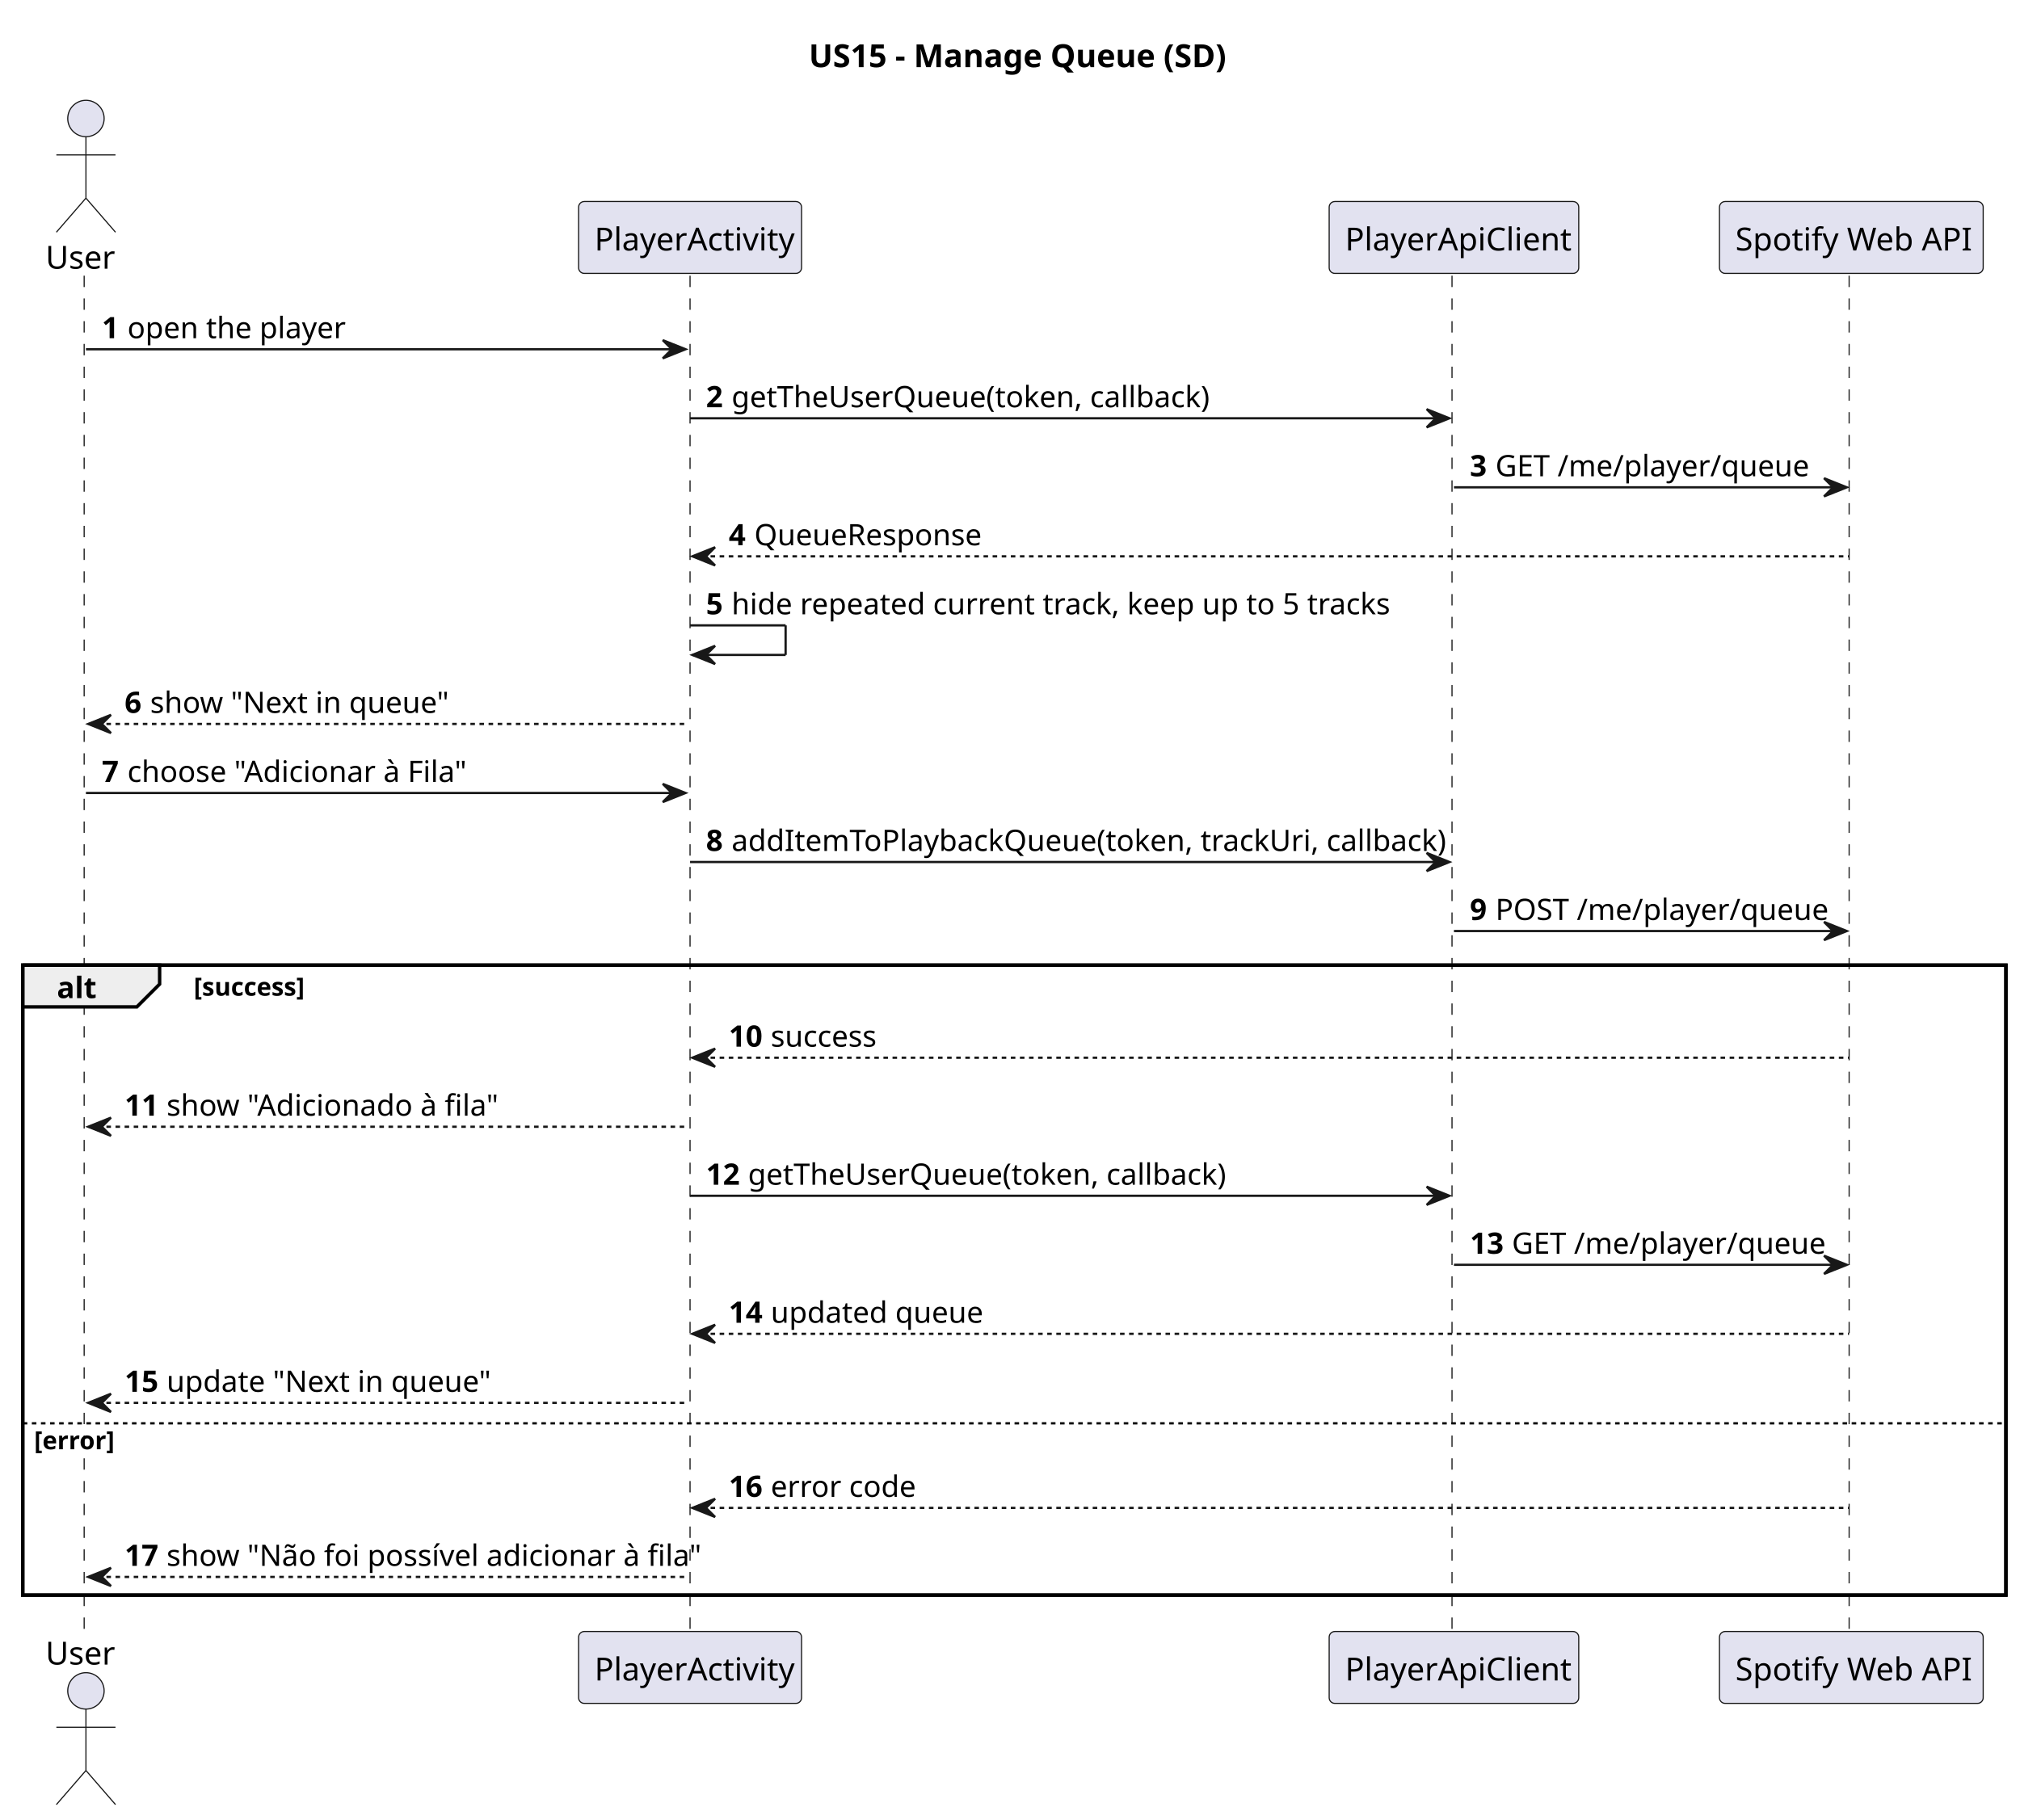
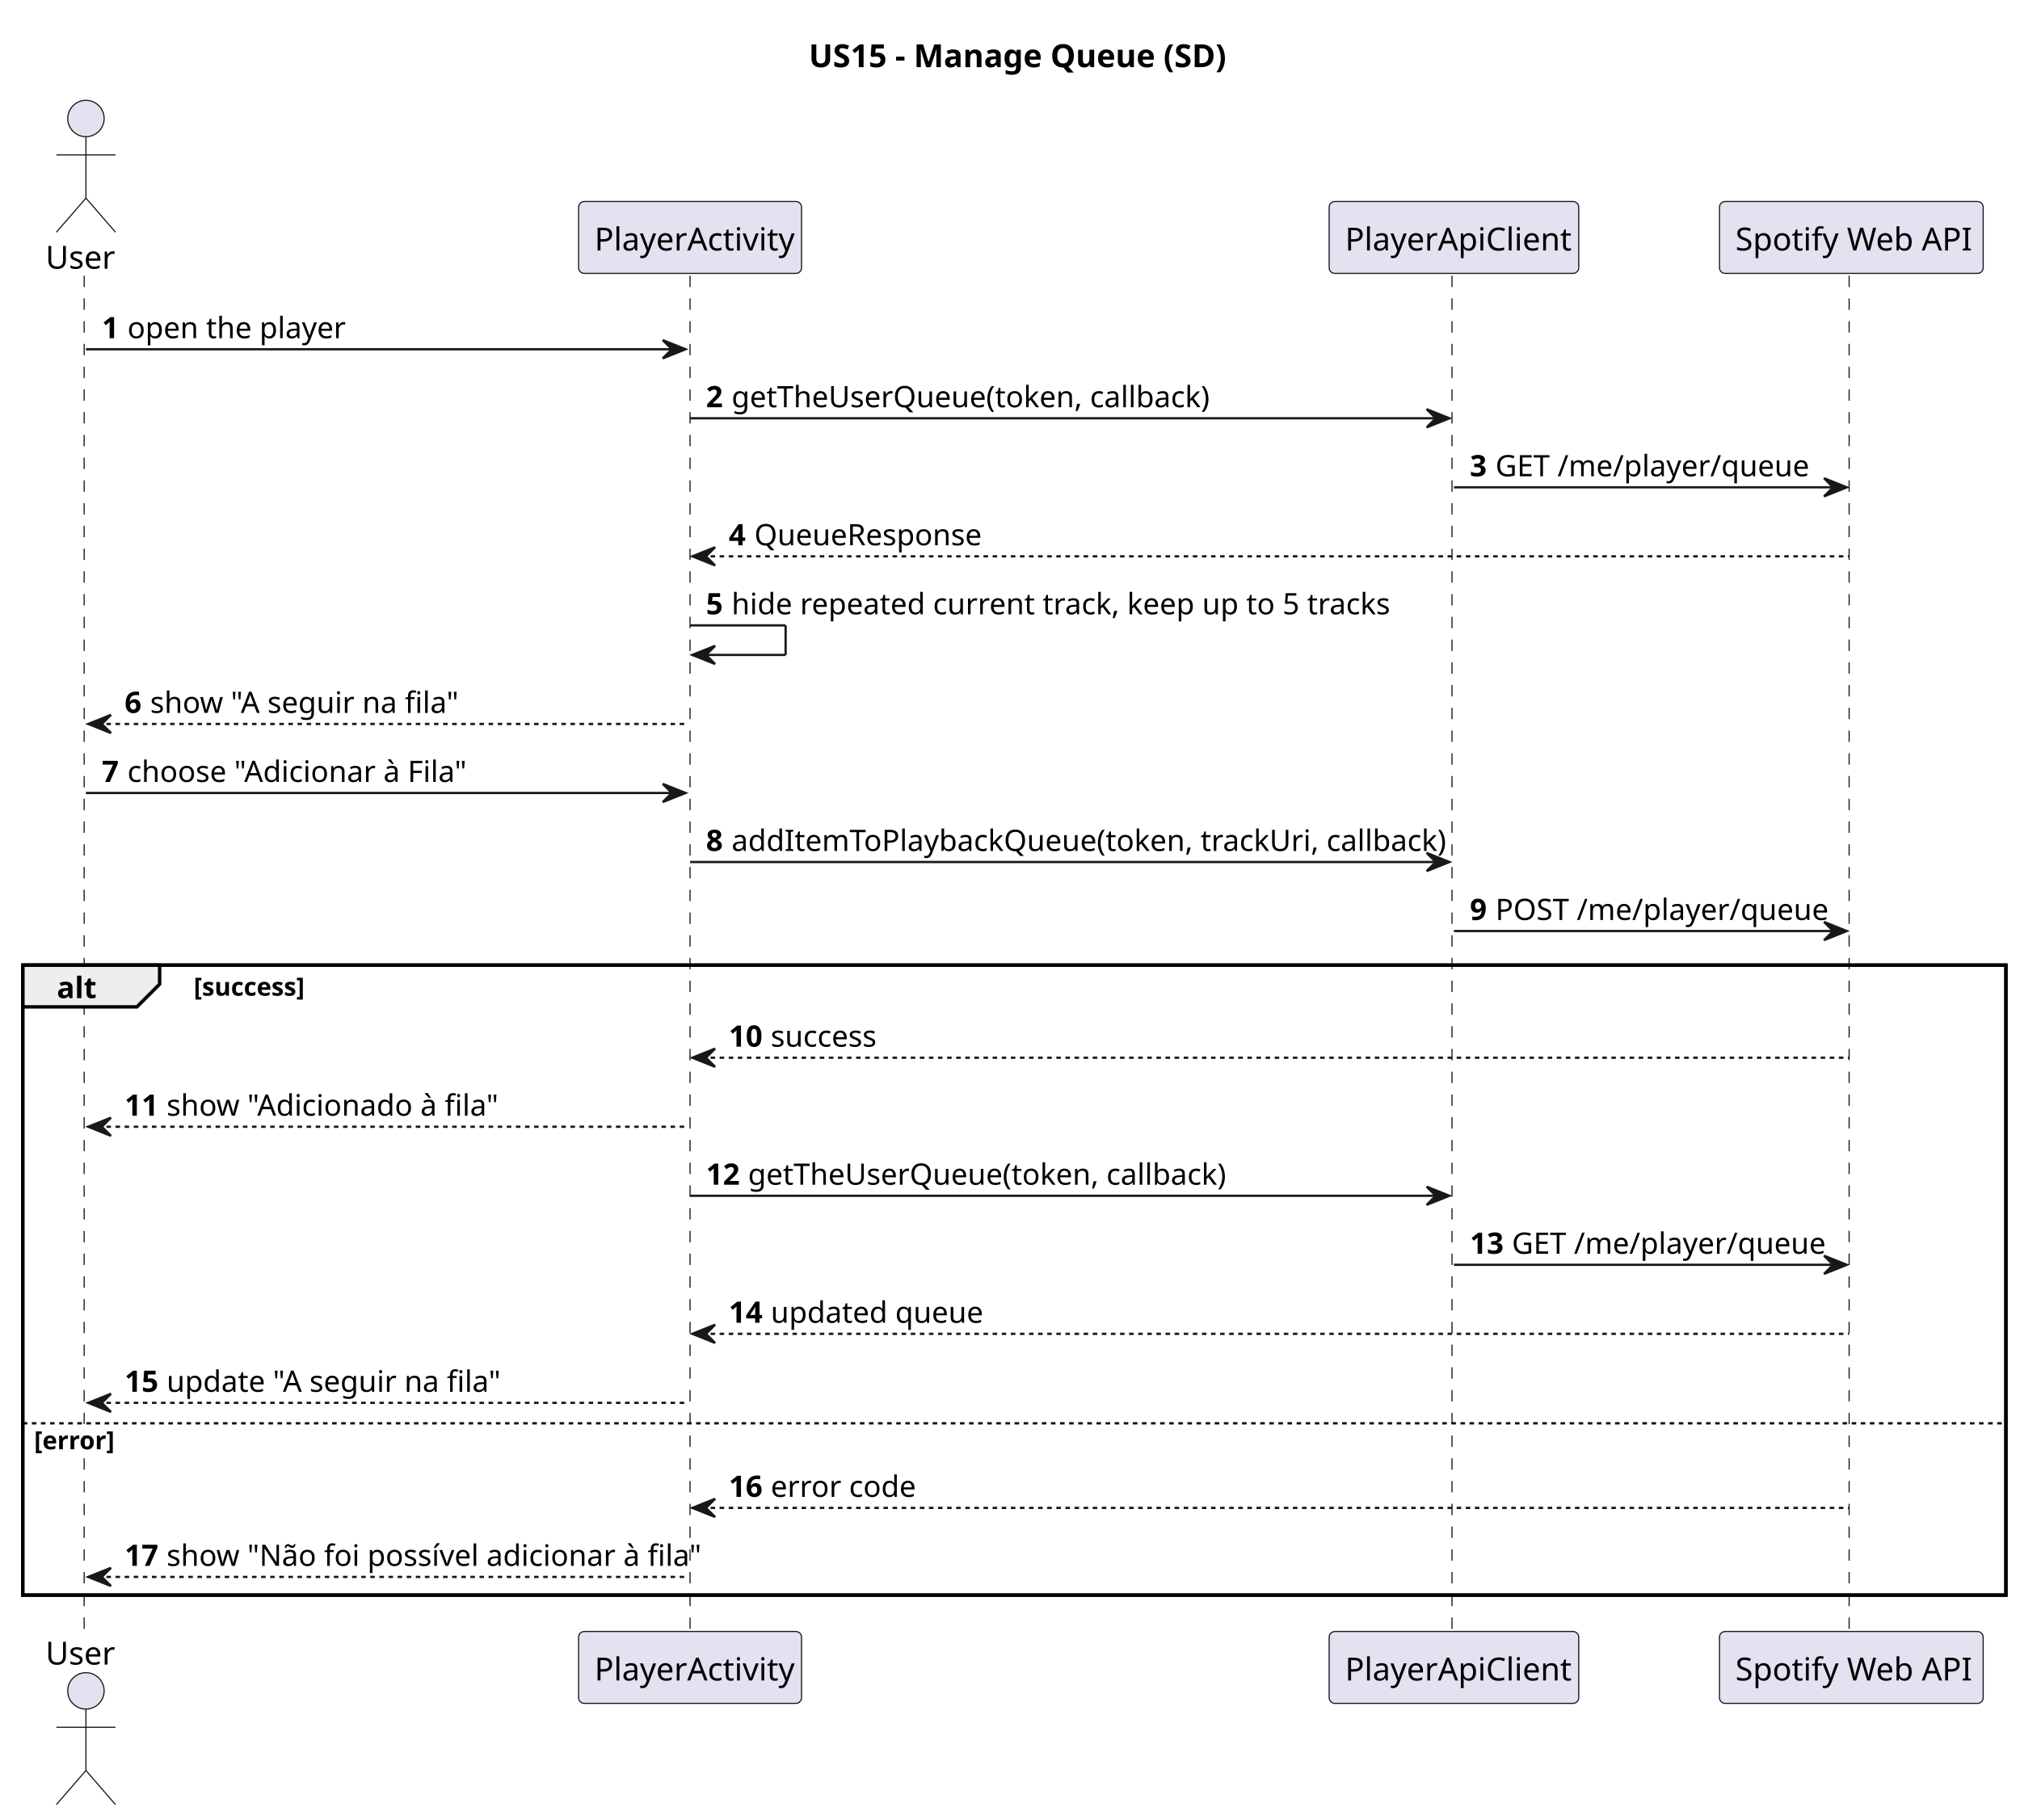
<svg xmlns="http://www.w3.org/2000/svg" contentStyleType="text/css" data-diagram-type="SEQUENCE" height="800px" preserveAspectRatio="none" style="width:888px;height:800px;background:#FFFFFF;" version="1.1" viewBox="0 0 888 800" width="888px" zoomAndPan="magnify">
  <defs />
  <g>
    <text fill="#000000" font-family="sans-serif" font-size="14" font-weight="bold" lengthAdjust="spacing" textLength="179.703" x="355.557" y="29.533">US15 - Manage Queue (SD)</text>
    <rect fill="none" height="277" style="stroke:#000000;stroke-width:1.5;" width="871.817" x="10" y="424.383" />
    <g class="participant-lifeline" data-entity-uid="part1" data-qualified-name="User" id="part1-lifeline">
      <g>
        <rect fill="#000000" fill-opacity="0" height="597.164" width="8" x="33.779" y="121.219" />
        <line style="stroke:#181818;stroke-width:0.5;stroke-dasharray:5,5;" x1="37" x2="37" y1="121.219" y2="718.383" />
      </g>
    </g>
    <g class="participant-lifeline" data-entity-uid="part2" data-qualified-name="Activity" id="part2-lifeline">
      <g>
        <rect fill="#000000" fill-opacity="0" height="597.164" width="8" x="299.359" y="121.219" />
        <line style="stroke:#181818;stroke-width:0.5;stroke-dasharray:5,5;" x1="303.349" x2="303.349" y1="121.219" y2="718.383" />
      </g>
    </g>
    <g class="participant-lifeline" data-entity-uid="part3" data-qualified-name="Player" id="part3-lifeline">
      <g>
        <rect fill="#000000" fill-opacity="0" height="597.164" width="8" x="635.164" y="121.219" />
        <line style="stroke:#181818;stroke-width:0.5;stroke-dasharray:5,5;" x1="638.309" x2="638.309" y1="121.219" y2="718.383" />
      </g>
    </g>
    <g class="participant-lifeline" data-entity-uid="part4" data-qualified-name="Spotify" id="part4-lifeline">
      <g>
        <rect fill="#000000" fill-opacity="0" height="597.164" width="8" x="809.852" y="121.219" />
        <line style="stroke:#181818;stroke-width:0.5;stroke-dasharray:5,5;" x1="812.886" x2="812.886" y1="121.219" y2="718.383" />
      </g>
    </g>
    <g class="participant participant-head" data-entity-uid="part1" data-qualified-name="User" id="part1-head">
      <text fill="#000000" font-family="sans-serif" font-size="14" lengthAdjust="spacing" textLength="29.559" x="20" y="118.143">User</text>
      <ellipse cx="37.779" cy="52.109" fill="#E2E2F0" rx="8" ry="8" style="stroke:#181818;stroke-width:0.5;" />
      <path d="M37.779,60.109 L37.779,87.109 M24.779,68.109 L50.779,68.109 M37.779,87.109 L24.779,102.109 M37.779,87.109 L50.779,102.109" fill="none" style="stroke:#181818;stroke-width:0.5;" />
    </g>
    <g class="participant participant-tail" data-entity-uid="part1" data-qualified-name="User" id="part1-tail">
      <text fill="#000000" font-family="sans-serif" font-size="14" lengthAdjust="spacing" textLength="29.559" x="20" y="731.916">User</text>
      <ellipse cx="37.779" cy="743.492" fill="#E2E2F0" rx="8" ry="8" style="stroke:#181818;stroke-width:0.5;" />
      <path d="M37.779,751.492 L37.779,778.492 M24.779,759.492 L50.779,759.492 M37.779,778.492 L24.779,793.492 M37.779,778.492 L50.779,793.492" fill="none" style="stroke:#181818;stroke-width:0.5;" />
    </g>
    <g class="participant participant-head" data-entity-uid="part2" data-qualified-name="Activity" id="part2-head">
      <rect fill="#E2E2F0" height="31.609" rx="2.5" ry="2.5" style="stroke:#181818;stroke-width:0.5;" width="98.02" x="254.349" y="88.609" />
      <text fill="#000000" font-family="sans-serif" font-size="14" lengthAdjust="spacing" textLength="84.02" x="261.349" y="110.143">PlayerActivity</text>
    </g>
    <g class="participant participant-tail" data-entity-uid="part2" data-qualified-name="Activity" id="part2-tail">
      <rect fill="#E2E2F0" height="31.609" rx="2.5" ry="2.5" style="stroke:#181818;stroke-width:0.5;" width="98.02" x="254.349" y="717.383" />
      <text fill="#000000" font-family="sans-serif" font-size="14" lengthAdjust="spacing" textLength="84.02" x="261.349" y="738.916">PlayerActivity</text>
    </g>
    <g class="participant participant-head" data-entity-uid="part3" data-qualified-name="Player" id="part3-head">
      <rect fill="#E2E2F0" height="31.609" rx="2.5" ry="2.5" style="stroke:#181818;stroke-width:0.5;" width="109.71" x="584.309" y="88.609" />
      <text fill="#000000" font-family="sans-serif" font-size="14" lengthAdjust="spacing" textLength="95.71" x="591.309" y="110.143">PlayerApiClient</text>
    </g>
    <g class="participant participant-tail" data-entity-uid="part3" data-qualified-name="Player" id="part3-tail">
      <rect fill="#E2E2F0" height="31.609" rx="2.5" ry="2.5" style="stroke:#181818;stroke-width:0.5;" width="109.71" x="584.309" y="717.383" />
      <text fill="#000000" font-family="sans-serif" font-size="14" lengthAdjust="spacing" textLength="95.71" x="591.309" y="738.916">PlayerApiClient</text>
    </g>
    <g class="participant participant-head" data-entity-uid="part4" data-qualified-name="Spotify" id="part4-head">
      <rect fill="#E2E2F0" height="31.609" rx="2.5" ry="2.5" style="stroke:#181818;stroke-width:0.5;" width="115.931" x="755.886" y="88.609" />
      <text fill="#000000" font-family="sans-serif" font-size="14" lengthAdjust="spacing" textLength="101.931" x="762.886" y="110.143">Spotify Web API</text>
    </g>
    <g class="participant participant-tail" data-entity-uid="part4" data-qualified-name="Spotify" id="part4-tail">
      <rect fill="#E2E2F0" height="31.609" rx="2.5" ry="2.5" style="stroke:#181818;stroke-width:0.5;" width="115.931" x="755.886" y="717.383" />
      <text fill="#000000" font-family="sans-serif" font-size="14" lengthAdjust="spacing" textLength="101.931" x="762.886" y="738.916">Spotify Web API</text>
    </g>
    <g class="message" data-entity-1="part1" data-entity-2="part2" id="msg1">
      <polygon fill="#181818" points="291.359,149.57,301.359,153.57,291.359,157.57,295.359,153.57" style="stroke:#181818;stroke-width:1;" />
      <line style="stroke:#181818;stroke-width:1;" x1="37.779" x2="297.359" y1="153.57" y2="153.57" />
      <text fill="#000000" font-family="sans-serif" font-size="13" font-weight="bold" lengthAdjust="spacing" textLength="7.23" x="44.779" y="148.714">1</text>
      <text fill="#000000" font-family="sans-serif" font-size="13" lengthAdjust="spacing" textLength="89.623" x="56.009" y="148.714">open the player</text>
    </g>
    <g class="message" data-entity-1="part2" data-entity-2="part3" id="msg2">
      <polygon fill="#181818" points="627.164,179.922,637.164,183.922,627.164,187.922,631.164,183.922" style="stroke:#181818;stroke-width:1;" />
      <line style="stroke:#181818;stroke-width:1;" x1="303.359" x2="633.164" y1="183.922" y2="183.922" />
      <text fill="#000000" font-family="sans-serif" font-size="13" font-weight="bold" lengthAdjust="spacing" textLength="7.23" x="310.359" y="179.065">2</text>
      <text fill="#000000" font-family="sans-serif" font-size="13" lengthAdjust="spacing" textLength="201.602" x="321.589" y="179.065">getTheUserQueue(token, callback)</text>
    </g>
    <g class="message" data-entity-1="part3" data-entity-2="part4" id="msg3">
      <polygon fill="#181818" points="801.852,210.273,811.852,214.273,801.852,218.273,805.852,214.273" style="stroke:#181818;stroke-width:1;" />
      <line style="stroke:#181818;stroke-width:1;" x1="639.164" x2="807.852" y1="214.273" y2="214.273" />
      <text fill="#000000" font-family="sans-serif" font-size="13" font-weight="bold" lengthAdjust="spacing" textLength="7.23" x="646.164" y="209.417">3</text>
      <text fill="#000000" font-family="sans-serif" font-size="13" lengthAdjust="spacing" textLength="130.787" x="657.394" y="209.417">GET /me/player/queue</text>
    </g>
    <g class="message" data-entity-1="part4" data-entity-2="part2" id="msg4">
      <polygon fill="#181818" points="314.359,240.625,304.359,244.625,314.359,248.625,310.359,244.625" style="stroke:#181818;stroke-width:1;" />
      <line style="stroke:#181818;stroke-width:1;stroke-dasharray:2,2;" x1="308.359" x2="812.852" y1="244.625" y2="244.625" />
      <text fill="#000000" font-family="sans-serif" font-size="13" font-weight="bold" lengthAdjust="spacing" textLength="7.23" x="320.359" y="239.769">4</text>
      <text fill="#000000" font-family="sans-serif" font-size="13" lengthAdjust="spacing" textLength="97.57" x="331.589" y="239.769">QueueResponse</text>
    </g>
    <g class="message" data-entity-1="part2" data-entity-2="part2" id="msg5">
      <line style="stroke:#181818;stroke-width:1;" x1="303.359" x2="345.359" y1="274.977" y2="274.977" />
      <line style="stroke:#181818;stroke-width:1;" x1="345.359" x2="345.359" y1="274.977" y2="287.977" />
      <line style="stroke:#181818;stroke-width:1;" x1="304.359" x2="345.359" y1="287.977" y2="287.977" />
      <polygon fill="#181818" points="314.359,283.977,304.359,287.977,314.359,291.977,310.359,287.977" style="stroke:#181818;stroke-width:1;" />
      <text fill="#000000" font-family="sans-serif" font-size="13" font-weight="bold" lengthAdjust="spacing" textLength="7.23" x="310.359" y="270.12">5</text>
      <text fill="#000000" font-family="sans-serif" font-size="13" lengthAdjust="spacing" textLength="272.429" x="321.589" y="270.12">hide repeated current track, keep up to 5 tracks</text>
    </g>
    <g class="message" data-entity-1="part2" data-entity-2="part1" id="msg6">
      <polygon fill="#181818" points="48.779,314.328,38.779,318.328,48.779,322.328,44.779,318.328" style="stroke:#181818;stroke-width:1;" />
      <line style="stroke:#181818;stroke-width:1;stroke-dasharray:2,2;" x1="42.779" x2="302.359" y1="318.328" y2="318.328" />
      <text fill="#000000" font-family="sans-serif" font-size="13" font-weight="bold" lengthAdjust="spacing" textLength="7.23" x="54.779" y="313.472">6</text>
-       <text fill="#000000" font-family="sans-serif" font-size="13" lengthAdjust="spacing" textLength="123.411" x="66.009" y="313.472">show "Next in queue"</text>
+       <text fill="#000000" font-family="sans-serif" font-size="13" lengthAdjust="spacing" textLength="129.181" x="66.009" y="313.472">show "A seguir na fila"</text>
    </g>
    <g class="message" data-entity-1="part1" data-entity-2="part2" id="msg7">
      <polygon fill="#181818" points="291.359,344.68,301.359,348.68,291.359,352.68,295.359,348.68" style="stroke:#181818;stroke-width:1;" />
      <line style="stroke:#181818;stroke-width:1;" x1="37.779" x2="297.359" y1="348.68" y2="348.68" />
      <text fill="#000000" font-family="sans-serif" font-size="13" font-weight="bold" lengthAdjust="spacing" textLength="7.23" x="44.779" y="343.823">7</text>
      <text fill="#000000" font-family="sans-serif" font-size="13" lengthAdjust="spacing" textLength="144.358" x="56.009" y="343.823">choose "Adicionar à Fila"</text>
    </g>
    <g class="message" data-entity-1="part2" data-entity-2="part3" id="msg8">
      <polygon fill="#181818" points="627.164,375.031,637.164,379.031,627.164,383.031,631.164,379.031" style="stroke:#181818;stroke-width:1;" />
      <line style="stroke:#181818;stroke-width:1;" x1="303.359" x2="633.164" y1="379.031" y2="379.031" />
      <text fill="#000000" font-family="sans-serif" font-size="13" font-weight="bold" lengthAdjust="spacing" textLength="7.23" x="310.359" y="374.175">8</text>
      <text fill="#000000" font-family="sans-serif" font-size="13" lengthAdjust="spacing" textLength="300.574" x="321.589" y="374.175">addItemToPlaybackQueue(token, trackUri, callback)</text>
    </g>
    <g class="message" data-entity-1="part3" data-entity-2="part4" id="msg9">
      <polygon fill="#181818" points="801.852,405.383,811.852,409.383,801.852,413.383,805.852,409.383" style="stroke:#181818;stroke-width:1;" />
      <line style="stroke:#181818;stroke-width:1;" x1="639.164" x2="807.852" y1="409.383" y2="409.383" />
      <text fill="#000000" font-family="sans-serif" font-size="13" font-weight="bold" lengthAdjust="spacing" textLength="7.23" x="646.164" y="404.526">9</text>
      <text fill="#000000" font-family="sans-serif" font-size="13" lengthAdjust="spacing" textLength="139.458" x="657.394" y="404.526">POST /me/player/queue</text>
    </g>
    <path d="M10,424.383 L70.171,424.383 L70.171,432.734 L60.171,442.734 L10,442.734 L10,424.383" fill="#EEEEEE" style="stroke:#000000;stroke-width:1.5;" />
    <rect fill="none" height="277" style="stroke:#000000;stroke-width:1.5;" width="871.817" x="10" y="424.383" />
    <text fill="#000000" font-family="sans-serif" font-size="13" font-weight="bold" lengthAdjust="spacing" textLength="15.171" x="25" y="438.878">alt</text>
    <text fill="#000000" font-family="sans-serif" font-size="11" font-weight="bold" lengthAdjust="spacing" textLength="50.752" x="85.171" y="437.802">[success]</text>
    <g class="message" data-entity-1="part4" data-entity-2="part2" id="msg10">
      <polygon fill="#181818" points="314.359,461.086,304.359,465.086,314.359,469.086,310.359,465.086" style="stroke:#181818;stroke-width:1;" />
      <line style="stroke:#181818;stroke-width:1;stroke-dasharray:2,2;" x1="308.359" x2="812.852" y1="465.086" y2="465.086" />
      <text fill="#000000" font-family="sans-serif" font-size="13" font-weight="bold" lengthAdjust="spacing" textLength="14.46" x="320.359" y="460.229">10</text>
      <text fill="#000000" font-family="sans-serif" font-size="13" lengthAdjust="spacing" textLength="46.96" x="338.819" y="460.229">success</text>
    </g>
    <g class="message" data-entity-1="part2" data-entity-2="part1" id="msg11">
      <polygon fill="#181818" points="48.779,491.438,38.779,495.438,48.779,499.438,44.779,495.438" style="stroke:#181818;stroke-width:1;" />
      <line style="stroke:#181818;stroke-width:1;stroke-dasharray:2,2;" x1="42.779" x2="302.359" y1="495.438" y2="495.438" />
      <text fill="#000000" font-family="sans-serif" font-size="13" font-weight="bold" lengthAdjust="spacing" textLength="14.46" x="54.779" y="490.581">11</text>
      <text fill="#000000" font-family="sans-serif" font-size="13" lengthAdjust="spacing" textLength="138.588" x="73.239" y="490.581">show "Adicionado à fila"</text>
    </g>
    <g class="message" data-entity-1="part2" data-entity-2="part3" id="msg12">
      <polygon fill="#181818" points="627.164,521.789,637.164,525.789,627.164,529.789,631.164,525.789" style="stroke:#181818;stroke-width:1;" />
      <line style="stroke:#181818;stroke-width:1;" x1="303.359" x2="633.164" y1="525.789" y2="525.789" />
      <text fill="#000000" font-family="sans-serif" font-size="13" font-weight="bold" lengthAdjust="spacing" textLength="14.46" x="310.359" y="520.933">12</text>
      <text fill="#000000" font-family="sans-serif" font-size="13" lengthAdjust="spacing" textLength="201.602" x="328.819" y="520.933">getTheUserQueue(token, callback)</text>
    </g>
    <g class="message" data-entity-1="part3" data-entity-2="part4" id="msg13">
      <polygon fill="#181818" points="801.852,552.141,811.852,556.141,801.852,560.141,805.852,556.141" style="stroke:#181818;stroke-width:1;" />
      <line style="stroke:#181818;stroke-width:1;" x1="639.164" x2="807.852" y1="556.141" y2="556.141" />
      <text fill="#000000" font-family="sans-serif" font-size="13" font-weight="bold" lengthAdjust="spacing" textLength="14.46" x="646.164" y="551.284">13</text>
      <text fill="#000000" font-family="sans-serif" font-size="13" lengthAdjust="spacing" textLength="130.787" x="664.624" y="551.284">GET /me/player/queue</text>
    </g>
    <g class="message" data-entity-1="part4" data-entity-2="part2" id="msg14">
      <polygon fill="#181818" points="314.359,582.492,304.359,586.492,314.359,590.492,310.359,586.492" style="stroke:#181818;stroke-width:1;" />
      <line style="stroke:#181818;stroke-width:1;stroke-dasharray:2,2;" x1="308.359" x2="812.852" y1="586.492" y2="586.492" />
      <text fill="#000000" font-family="sans-serif" font-size="13" font-weight="bold" lengthAdjust="spacing" textLength="14.46" x="320.359" y="581.636">14</text>
      <text fill="#000000" font-family="sans-serif" font-size="13" lengthAdjust="spacing" textLength="86.753" x="338.819" y="581.636">updated queue</text>
    </g>
    <g class="message" data-entity-1="part2" data-entity-2="part1" id="msg15">
      <polygon fill="#181818" points="48.779,612.844,38.779,616.844,48.779,620.844,44.779,616.844" style="stroke:#181818;stroke-width:1;" />
      <line style="stroke:#181818;stroke-width:1;stroke-dasharray:2,2;" x1="42.779" x2="302.359" y1="616.844" y2="616.844" />
      <text fill="#000000" font-family="sans-serif" font-size="13" font-weight="bold" lengthAdjust="spacing" textLength="14.46" x="54.779" y="611.987">15</text>
-       <text fill="#000000" font-family="sans-serif" font-size="13" lengthAdjust="spacing" textLength="132.825" x="73.239" y="611.987">update "Next in queue"</text>
+       <text fill="#000000" font-family="sans-serif" font-size="13" lengthAdjust="spacing" textLength="138.595" x="73.239" y="611.987">update "A seguir na fila"</text>
    </g>
    <line style="stroke:#000000;stroke-width:1;stroke-dasharray:2,2;" x1="10" x2="881.817" y1="625.844" y2="625.844" />
    <text fill="#000000" font-family="sans-serif" font-size="11" font-weight="bold" lengthAdjust="spacing" textLength="33.005" x="15" y="637.263">[error]</text>
    <g class="message" data-entity-1="part4" data-entity-2="part2" id="msg16">
      <polygon fill="#181818" points="314.359,659.031,304.359,663.031,314.359,667.031,310.359,663.031" style="stroke:#181818;stroke-width:1;" />
      <line style="stroke:#181818;stroke-width:1;stroke-dasharray:2,2;" x1="308.359" x2="812.852" y1="663.031" y2="663.031" />
      <text fill="#000000" font-family="sans-serif" font-size="13" font-weight="bold" lengthAdjust="spacing" textLength="14.46" x="320.359" y="658.175">16</text>
      <text fill="#000000" font-family="sans-serif" font-size="13" lengthAdjust="spacing" textLength="59.249" x="338.819" y="658.175">error code</text>
    </g>
    <g class="message" data-entity-1="part2" data-entity-2="part1" id="msg17">
      <polygon fill="#181818" points="48.779,689.383,38.779,693.383,48.779,697.383,44.779,693.383" style="stroke:#181818;stroke-width:1;" />
      <line style="stroke:#181818;stroke-width:1;stroke-dasharray:2,2;" x1="42.779" x2="302.359" y1="693.383" y2="693.383" />
      <text fill="#000000" font-family="sans-serif" font-size="13" font-weight="bold" lengthAdjust="spacing" textLength="14.46" x="54.779" y="688.526">17</text>
      <text fill="#000000" font-family="sans-serif" font-size="13" lengthAdjust="spacing" textLength="223.12" x="73.239" y="688.526">show "Não foi possível adicionar à fila"</text>
    </g>
  </g>
</svg>
